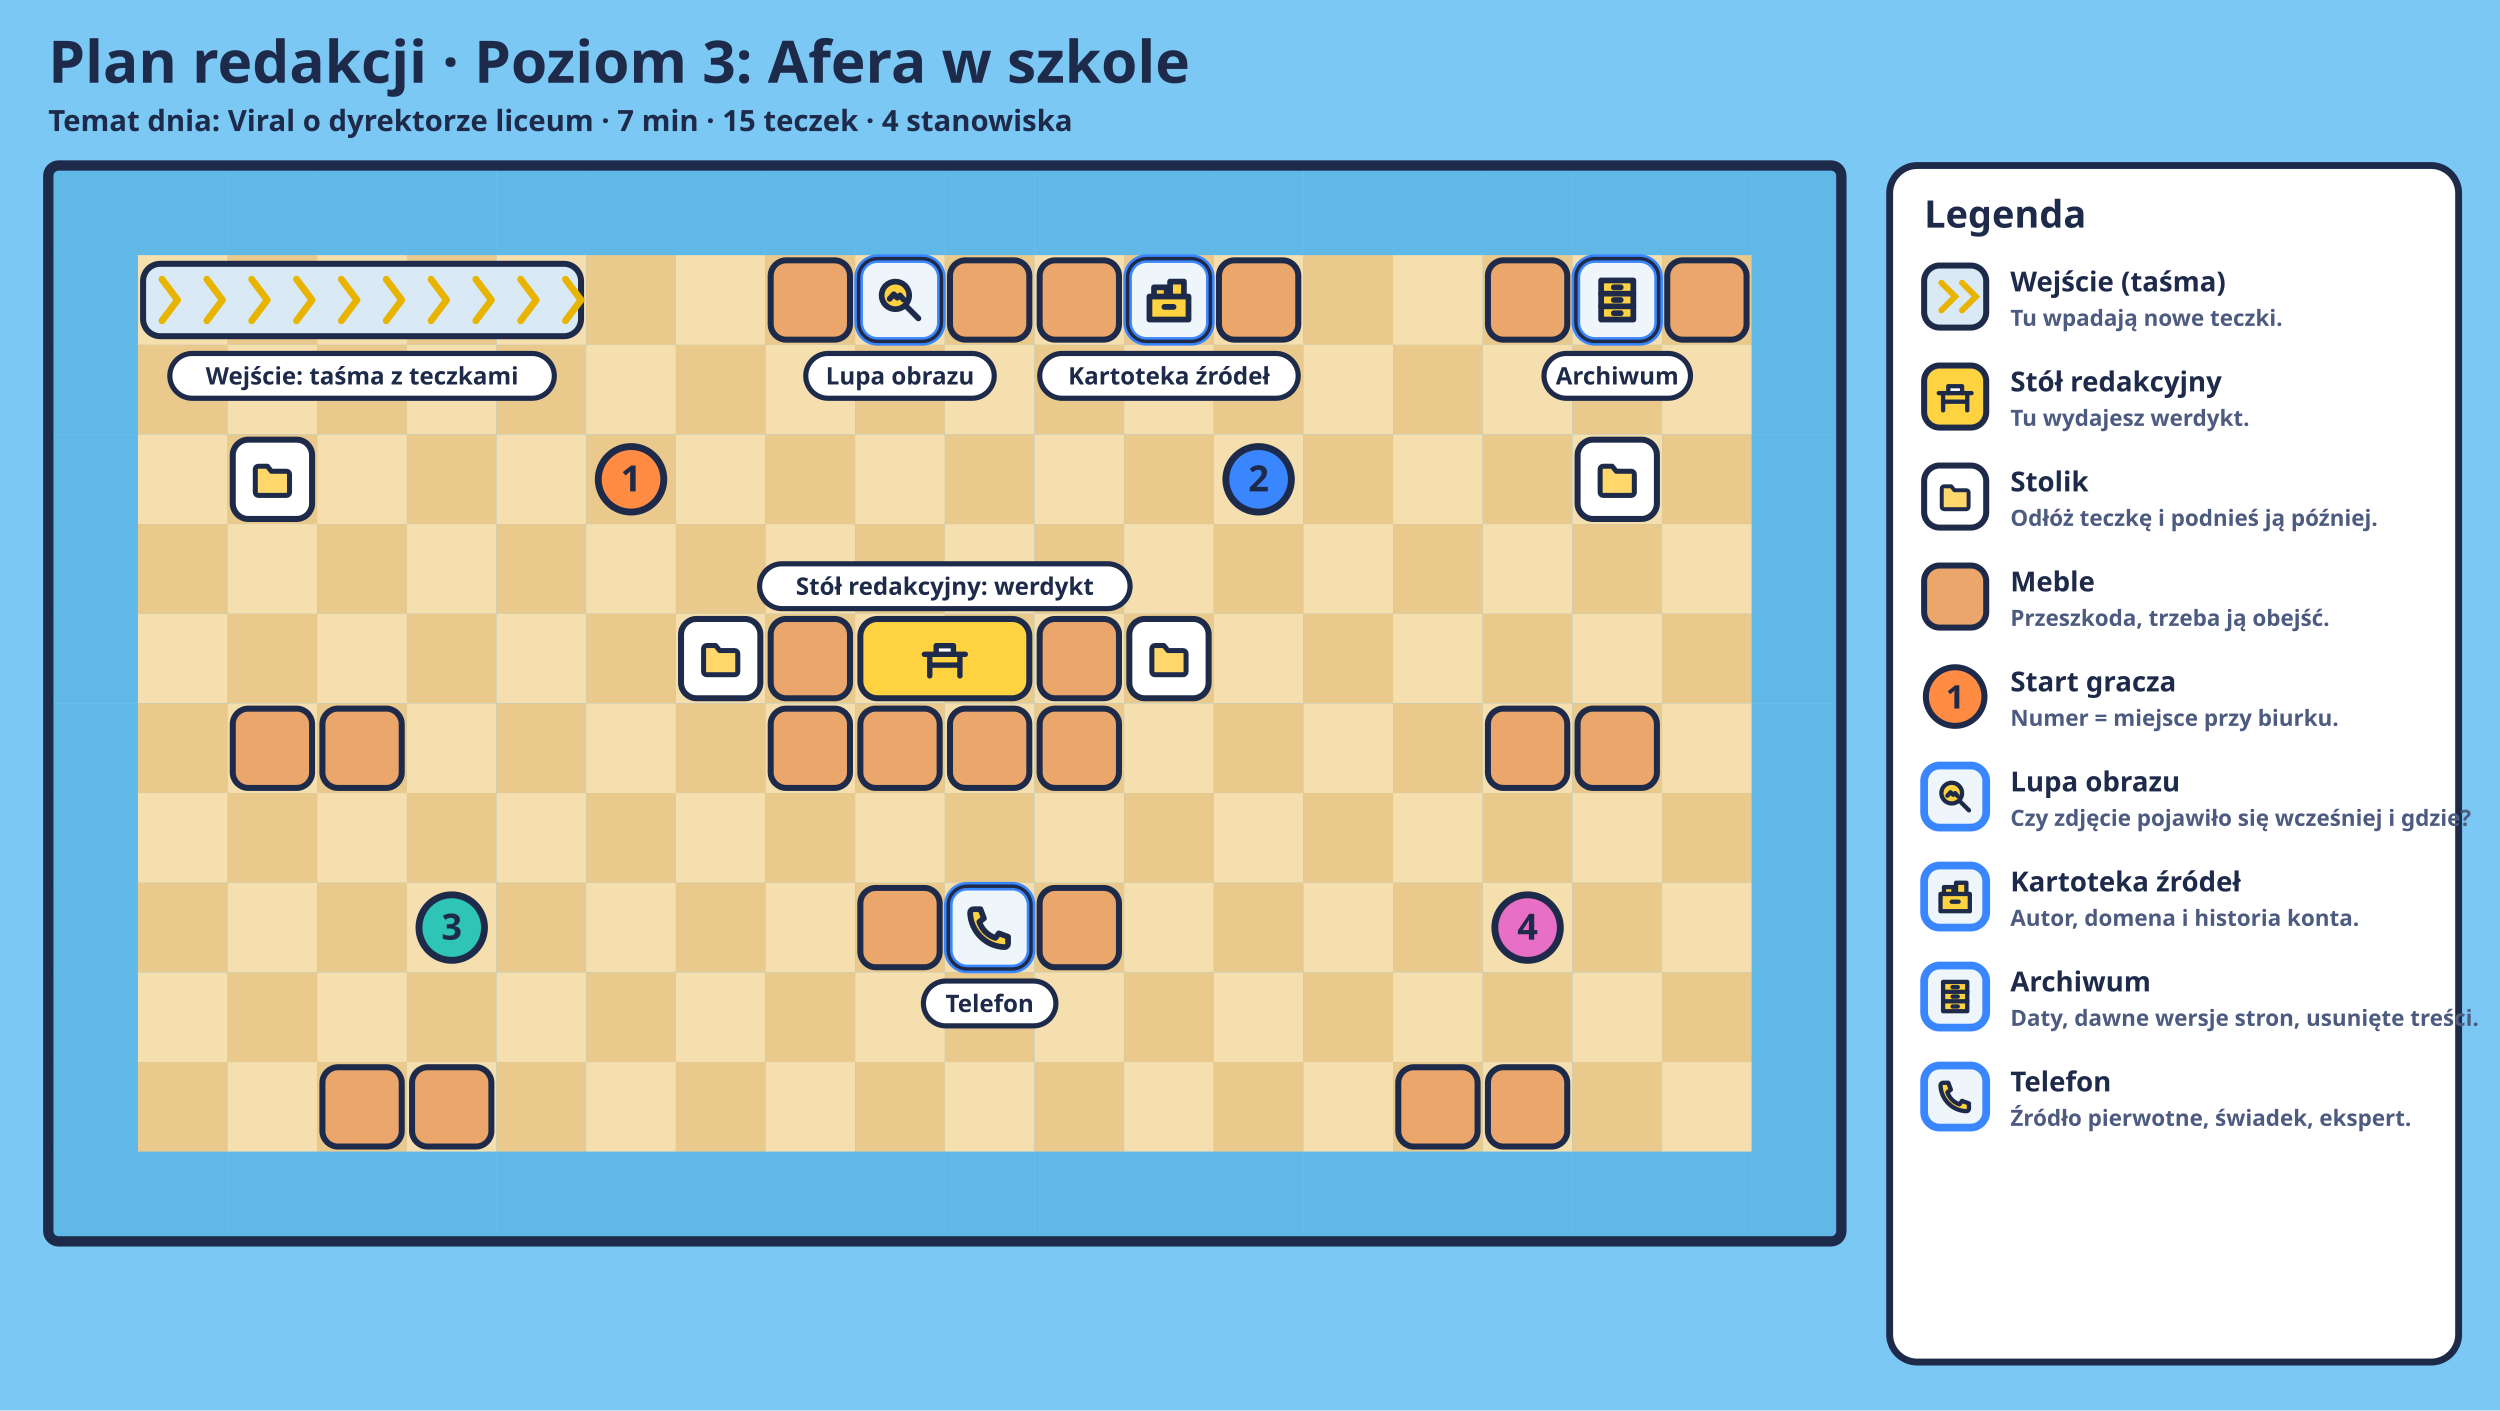
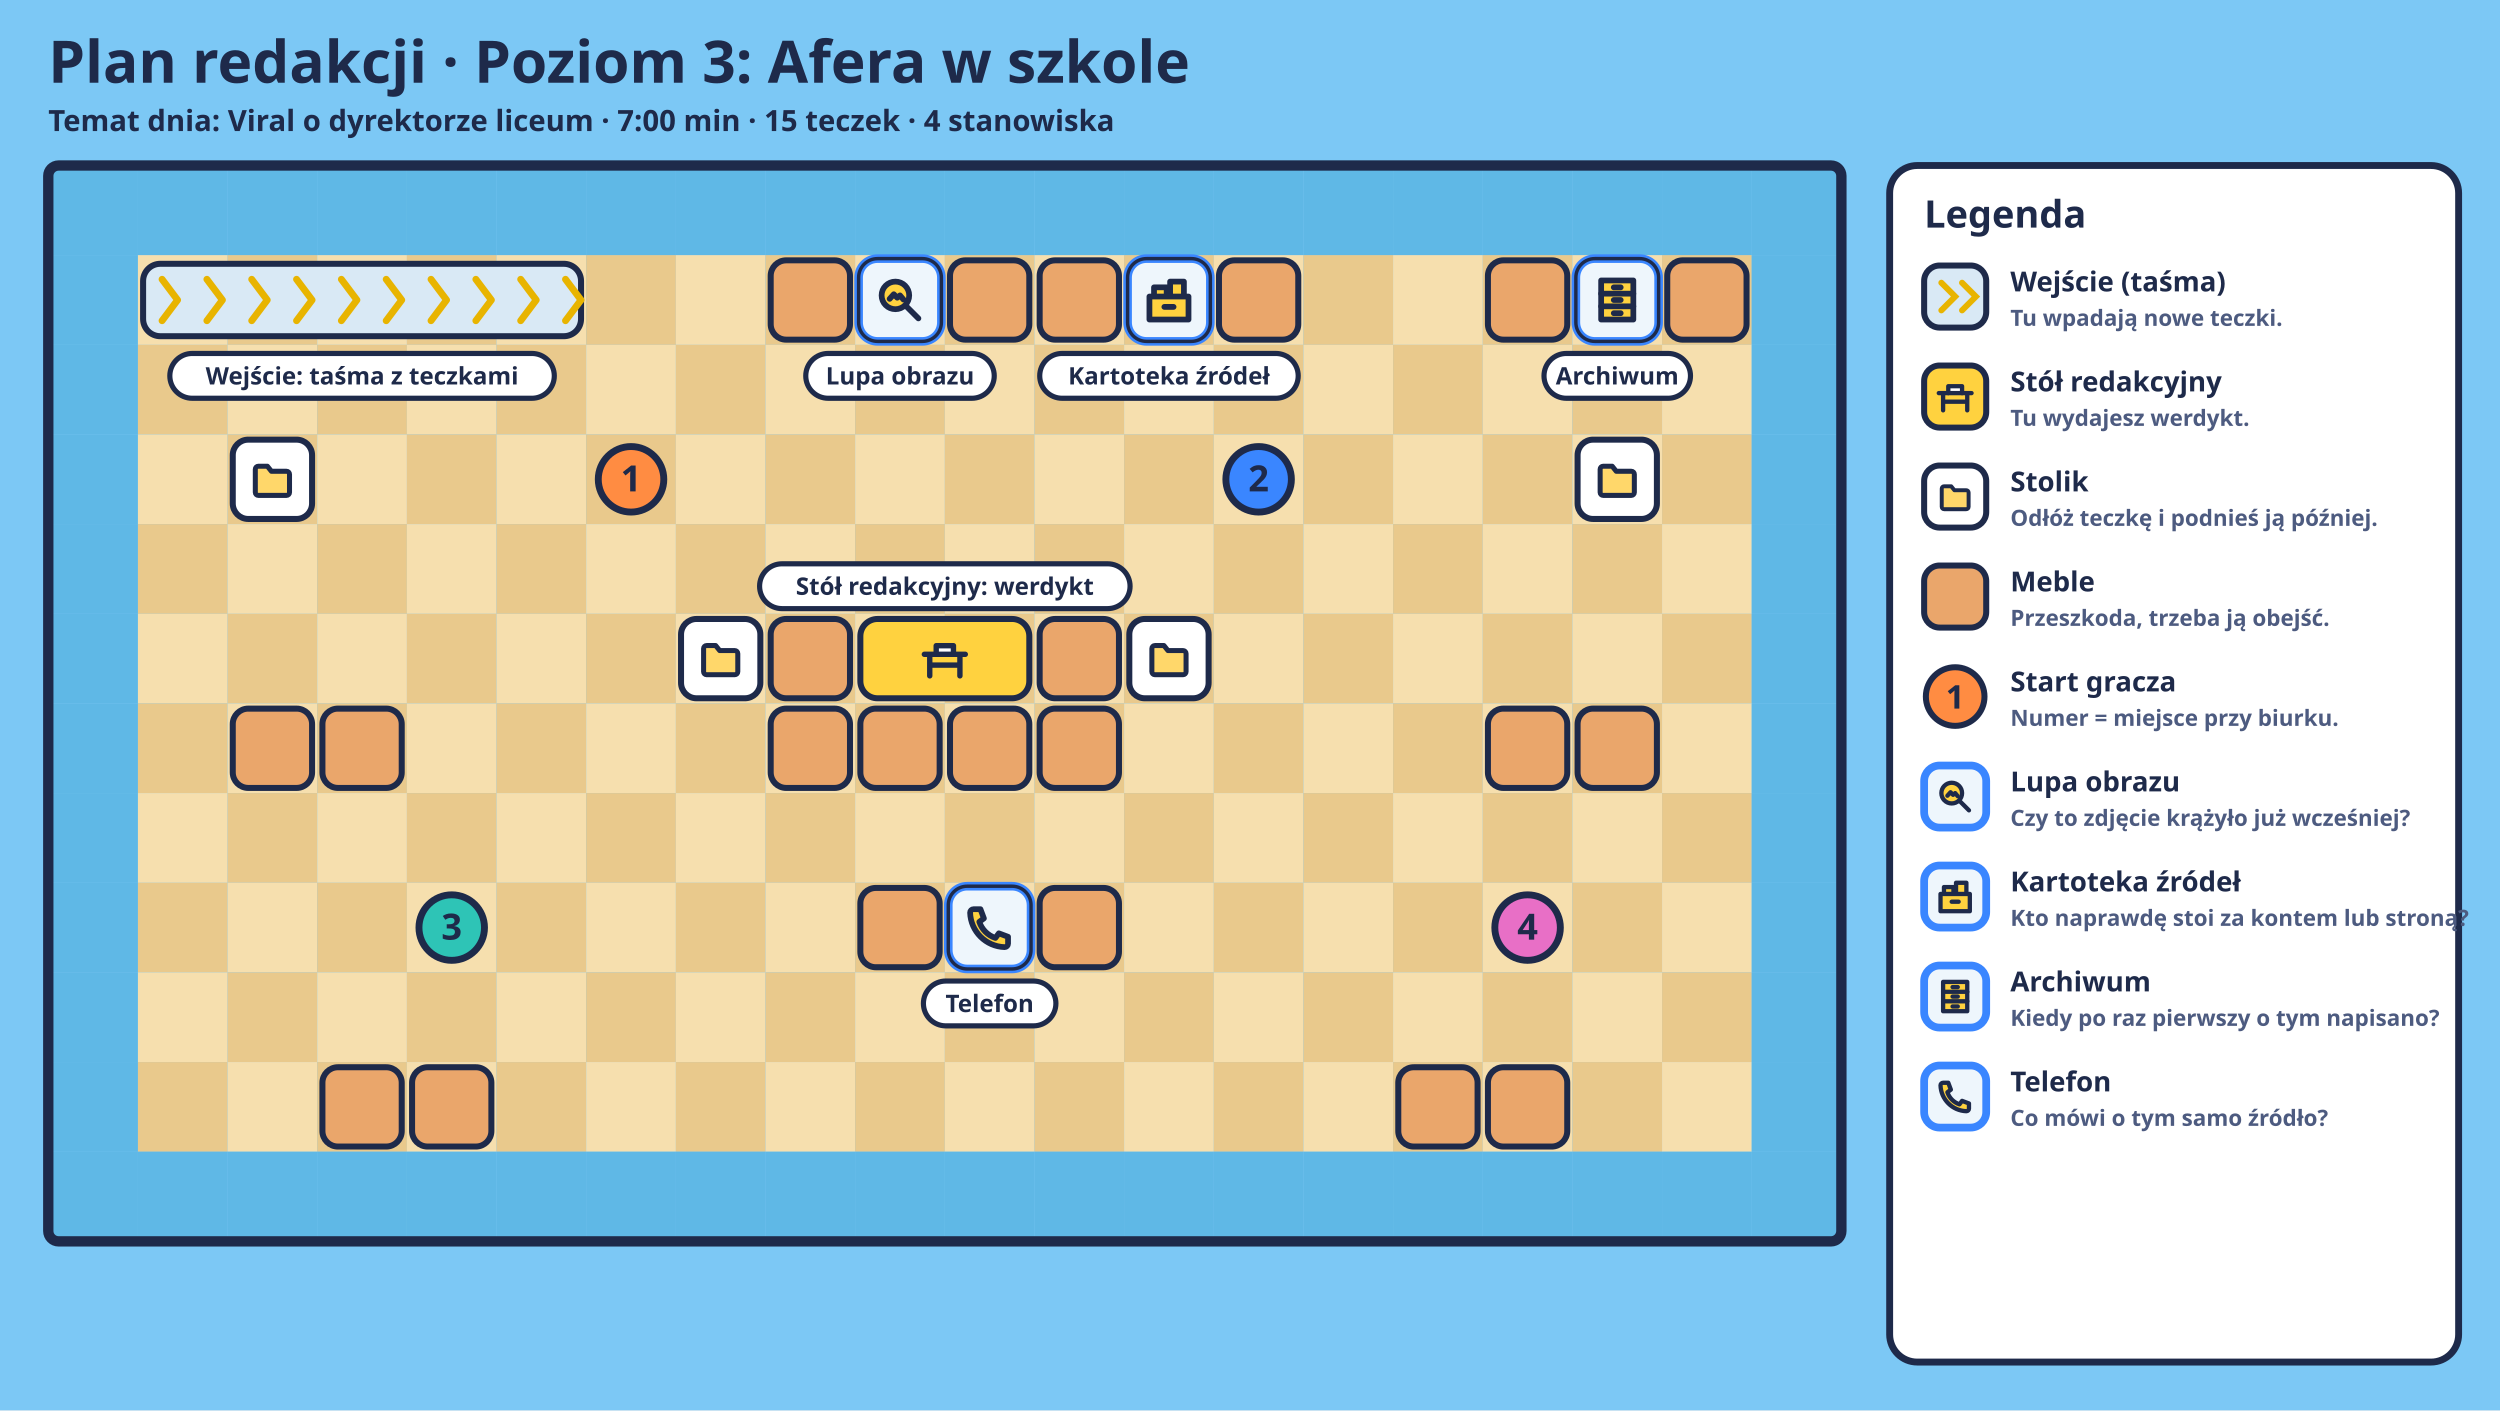
<svg xmlns="http://www.w3.org/2000/svg" viewBox="0 0 1450 818" width="1450" height="818" role="img" aria-label="Plan redakcji, Poziom 3: Afera w szkole">
  <style>@font-face{font-family:'Baloo 2';font-weight:400 800;font-style:normal;font-display:block;src:url('../assets/fonts/baloo-2-latin.woff2') format('woff2');unicode-range:U+0000-00FF,U+0131,U+0152-0153,U+02BB-02BC,U+02C6,U+02DA,U+02DC,U+2000-206F,U+20AC,U+2122,U+2191,U+2193,U+2212,U+2215,U+FEFF,U+FFFD;}
@font-face{font-family:'Baloo 2';font-weight:400 800;font-style:normal;font-display:block;src:url('../assets/fonts/baloo-2-latin-ext.woff2') format('woff2');unicode-range:U+0100-02BA,U+02BD-02C5,U+02C7-02CC,U+02CE-02D7,U+02DD-02FF,U+0304,U+0308,U+0329,U+1D00-1DBF,U+1E00-1E9F,U+1EF2-1EFF,U+2020,U+20A0-20AB,U+20AD-20C0,U+2113,U+2C60-2C7F,U+A720-A7FF;}
@font-face{font-family:'Nunito';font-weight:400 800;font-style:normal;font-display:block;src:url('../assets/fonts/nunito-latin.woff2') format('woff2');unicode-range:U+0000-00FF,U+0131,U+0152-0153,U+02BB-02BC,U+02C6,U+02DA,U+02DC,U+2000-206F,U+20AC,U+2122,U+2191,U+2193,U+2212,U+2215,U+FEFF,U+FFFD;}
@font-face{font-family:'Nunito';font-weight:400 800;font-style:normal;font-display:block;src:url('../assets/fonts/nunito-latin-ext.woff2') format('woff2');unicode-range:U+0100-02BA,U+02BD-02C5,U+02C7-02CC,U+02CE-02D7,U+02DD-02FF,U+0304,U+0308,U+0329,U+1D00-1DBF,U+1E00-1E9F,U+1EF2-1EFF,U+2020,U+20A0-20AB,U+20AD-20C0,U+2113,U+2C60-2C7F,U+A720-A7FF;}</style>
  <rect width="1450" height="818" fill="#7cc8f5" />
  <text x="28" y="48" font-family="'Baloo 2',sans-serif" font-weight="800" font-size="34" fill="#1e2a4a">Plan redakcji · Poziom 3: Afera w szkole</text>
-   <text x="28" y="76" font-family="Nunito,sans-serif" font-weight="700" font-size="17" fill="#1e2a4a">Temat dnia: Viral o dyrektorze liceum · 7 min · 15 teczek · 4 stanowiska</text>
+   <text x="28" y="76" font-family="Nunito,sans-serif" font-weight="700" font-size="17" fill="#1e2a4a">Temat dnia: Viral o dyrektorze liceum · 7:00 min · 15 teczek · 4 stanowiska</text>
  <rect x="28" y="96" width="52" height="52" fill="#5fb8e6" />
  <rect x="80" y="96" width="52" height="52" fill="#5fb8e6" />
  <rect x="132" y="96" width="52" height="52" fill="#5fb8e6" />
  <rect x="184" y="96" width="52" height="52" fill="#5fb8e6" />
  <rect x="236" y="96" width="52" height="52" fill="#5fb8e6" />
  <rect x="288" y="96" width="52" height="52" fill="#5fb8e6" />
  <rect x="340" y="96" width="52" height="52" fill="#5fb8e6" />
  <rect x="392" y="96" width="52" height="52" fill="#5fb8e6" />
  <rect x="444" y="96" width="52" height="52" fill="#5fb8e6" />
  <rect x="496" y="96" width="52" height="52" fill="#5fb8e6" />
  <rect x="548" y="96" width="52" height="52" fill="#5fb8e6" />
  <rect x="600" y="96" width="52" height="52" fill="#5fb8e6" />
  <rect x="652" y="96" width="52" height="52" fill="#5fb8e6" />
  <rect x="704" y="96" width="52" height="52" fill="#5fb8e6" />
  <rect x="756" y="96" width="52" height="52" fill="#5fb8e6" />
  <rect x="808" y="96" width="52" height="52" fill="#5fb8e6" />
  <rect x="860" y="96" width="52" height="52" fill="#5fb8e6" />
  <rect x="912" y="96" width="52" height="52" fill="#5fb8e6" />
  <rect x="964" y="96" width="52" height="52" fill="#5fb8e6" />
  <rect x="1016" y="96" width="52" height="52" fill="#5fb8e6" />
  <rect x="28" y="148" width="52" height="52" fill="#5fb8e6" />
  <rect x="80" y="148" width="52" height="52" fill="#f6dfae" />
  <rect x="132" y="148" width="52" height="52" fill="#e9c98c" />
  <rect x="184" y="148" width="52" height="52" fill="#f6dfae" />
  <rect x="236" y="148" width="52" height="52" fill="#e9c98c" />
  <rect x="288" y="148" width="52" height="52" fill="#f6dfae" />
  <rect x="340" y="148" width="52" height="52" fill="#e9c98c" />
  <rect x="392" y="148" width="52" height="52" fill="#f6dfae" />
  <rect x="444" y="148" width="52" height="52" fill="#e9c98c" />
  <rect x="496" y="148" width="52" height="52" fill="#f6dfae" />
  <rect x="548" y="148" width="52" height="52" fill="#e9c98c" />
  <rect x="600" y="148" width="52" height="52" fill="#f6dfae" />
  <rect x="652" y="148" width="52" height="52" fill="#e9c98c" />
  <rect x="704" y="148" width="52" height="52" fill="#f6dfae" />
  <rect x="756" y="148" width="52" height="52" fill="#e9c98c" />
  <rect x="808" y="148" width="52" height="52" fill="#f6dfae" />
  <rect x="860" y="148" width="52" height="52" fill="#e9c98c" />
  <rect x="912" y="148" width="52" height="52" fill="#f6dfae" />
  <rect x="964" y="148" width="52" height="52" fill="#e9c98c" />
  <rect x="1016" y="148" width="52" height="52" fill="#5fb8e6" />
  <rect x="28" y="200" width="52" height="52" fill="#5fb8e6" />
  <rect x="80" y="200" width="52" height="52" fill="#e9c98c" />
  <rect x="132" y="200" width="52" height="52" fill="#f6dfae" />
  <rect x="184" y="200" width="52" height="52" fill="#e9c98c" />
  <rect x="236" y="200" width="52" height="52" fill="#f6dfae" />
  <rect x="288" y="200" width="52" height="52" fill="#e9c98c" />
  <rect x="340" y="200" width="52" height="52" fill="#f6dfae" />
  <rect x="392" y="200" width="52" height="52" fill="#e9c98c" />
  <rect x="444" y="200" width="52" height="52" fill="#f6dfae" />
  <rect x="496" y="200" width="52" height="52" fill="#e9c98c" />
  <rect x="548" y="200" width="52" height="52" fill="#f6dfae" />
  <rect x="600" y="200" width="52" height="52" fill="#e9c98c" />
  <rect x="652" y="200" width="52" height="52" fill="#f6dfae" />
  <rect x="704" y="200" width="52" height="52" fill="#e9c98c" />
  <rect x="756" y="200" width="52" height="52" fill="#f6dfae" />
  <rect x="808" y="200" width="52" height="52" fill="#e9c98c" />
  <rect x="860" y="200" width="52" height="52" fill="#f6dfae" />
  <rect x="912" y="200" width="52" height="52" fill="#e9c98c" />
  <rect x="964" y="200" width="52" height="52" fill="#f6dfae" />
  <rect x="1016" y="200" width="52" height="52" fill="#5fb8e6" />
  <rect x="28" y="252" width="52" height="52" fill="#5fb8e6" />
  <rect x="80" y="252" width="52" height="52" fill="#f6dfae" />
  <rect x="132" y="252" width="52" height="52" fill="#e9c98c" />
  <rect x="184" y="252" width="52" height="52" fill="#f6dfae" />
  <rect x="236" y="252" width="52" height="52" fill="#e9c98c" />
  <rect x="288" y="252" width="52" height="52" fill="#f6dfae" />
  <rect x="340" y="252" width="52" height="52" fill="#e9c98c" />
  <rect x="392" y="252" width="52" height="52" fill="#f6dfae" />
  <rect x="444" y="252" width="52" height="52" fill="#e9c98c" />
  <rect x="496" y="252" width="52" height="52" fill="#f6dfae" />
  <rect x="548" y="252" width="52" height="52" fill="#e9c98c" />
  <rect x="600" y="252" width="52" height="52" fill="#f6dfae" />
  <rect x="652" y="252" width="52" height="52" fill="#e9c98c" />
  <rect x="704" y="252" width="52" height="52" fill="#f6dfae" />
  <rect x="756" y="252" width="52" height="52" fill="#e9c98c" />
  <rect x="808" y="252" width="52" height="52" fill="#f6dfae" />
  <rect x="860" y="252" width="52" height="52" fill="#e9c98c" />
  <rect x="912" y="252" width="52" height="52" fill="#f6dfae" />
  <rect x="964" y="252" width="52" height="52" fill="#e9c98c" />
  <rect x="1016" y="252" width="52" height="52" fill="#5fb8e6" />
  <rect x="28" y="304" width="52" height="52" fill="#5fb8e6" />
  <rect x="80" y="304" width="52" height="52" fill="#e9c98c" />
  <rect x="132" y="304" width="52" height="52" fill="#f6dfae" />
  <rect x="184" y="304" width="52" height="52" fill="#e9c98c" />
  <rect x="236" y="304" width="52" height="52" fill="#f6dfae" />
  <rect x="288" y="304" width="52" height="52" fill="#e9c98c" />
  <rect x="340" y="304" width="52" height="52" fill="#f6dfae" />
  <rect x="392" y="304" width="52" height="52" fill="#e9c98c" />
  <rect x="444" y="304" width="52" height="52" fill="#f6dfae" />
  <rect x="496" y="304" width="52" height="52" fill="#e9c98c" />
  <rect x="548" y="304" width="52" height="52" fill="#f6dfae" />
  <rect x="600" y="304" width="52" height="52" fill="#e9c98c" />
  <rect x="652" y="304" width="52" height="52" fill="#f6dfae" />
  <rect x="704" y="304" width="52" height="52" fill="#e9c98c" />
  <rect x="756" y="304" width="52" height="52" fill="#f6dfae" />
  <rect x="808" y="304" width="52" height="52" fill="#e9c98c" />
  <rect x="860" y="304" width="52" height="52" fill="#f6dfae" />
  <rect x="912" y="304" width="52" height="52" fill="#e9c98c" />
  <rect x="964" y="304" width="52" height="52" fill="#f6dfae" />
  <rect x="1016" y="304" width="52" height="52" fill="#5fb8e6" />
  <rect x="28" y="356" width="52" height="52" fill="#5fb8e6" />
  <rect x="80" y="356" width="52" height="52" fill="#f6dfae" />
  <rect x="132" y="356" width="52" height="52" fill="#e9c98c" />
  <rect x="184" y="356" width="52" height="52" fill="#f6dfae" />
  <rect x="236" y="356" width="52" height="52" fill="#e9c98c" />
  <rect x="288" y="356" width="52" height="52" fill="#f6dfae" />
  <rect x="340" y="356" width="52" height="52" fill="#e9c98c" />
  <rect x="392" y="356" width="52" height="52" fill="#f6dfae" />
  <rect x="444" y="356" width="52" height="52" fill="#e9c98c" />
  <rect x="496" y="356" width="52" height="52" fill="#f6dfae" />
  <rect x="548" y="356" width="52" height="52" fill="#e9c98c" />
  <rect x="600" y="356" width="52" height="52" fill="#f6dfae" />
  <rect x="652" y="356" width="52" height="52" fill="#e9c98c" />
  <rect x="704" y="356" width="52" height="52" fill="#f6dfae" />
  <rect x="756" y="356" width="52" height="52" fill="#e9c98c" />
  <rect x="808" y="356" width="52" height="52" fill="#f6dfae" />
  <rect x="860" y="356" width="52" height="52" fill="#e9c98c" />
  <rect x="912" y="356" width="52" height="52" fill="#f6dfae" />
  <rect x="964" y="356" width="52" height="52" fill="#e9c98c" />
  <rect x="1016" y="356" width="52" height="52" fill="#5fb8e6" />
  <rect x="28" y="408" width="52" height="52" fill="#5fb8e6" />
  <rect x="80" y="408" width="52" height="52" fill="#e9c98c" />
  <rect x="132" y="408" width="52" height="52" fill="#f6dfae" />
  <rect x="184" y="408" width="52" height="52" fill="#e9c98c" />
  <rect x="236" y="408" width="52" height="52" fill="#f6dfae" />
  <rect x="288" y="408" width="52" height="52" fill="#e9c98c" />
  <rect x="340" y="408" width="52" height="52" fill="#f6dfae" />
  <rect x="392" y="408" width="52" height="52" fill="#e9c98c" />
  <rect x="444" y="408" width="52" height="52" fill="#f6dfae" />
  <rect x="496" y="408" width="52" height="52" fill="#e9c98c" />
  <rect x="548" y="408" width="52" height="52" fill="#f6dfae" />
  <rect x="600" y="408" width="52" height="52" fill="#e9c98c" />
  <rect x="652" y="408" width="52" height="52" fill="#f6dfae" />
  <rect x="704" y="408" width="52" height="52" fill="#e9c98c" />
  <rect x="756" y="408" width="52" height="52" fill="#f6dfae" />
  <rect x="808" y="408" width="52" height="52" fill="#e9c98c" />
  <rect x="860" y="408" width="52" height="52" fill="#f6dfae" />
  <rect x="912" y="408" width="52" height="52" fill="#e9c98c" />
  <rect x="964" y="408" width="52" height="52" fill="#f6dfae" />
  <rect x="1016" y="408" width="52" height="52" fill="#5fb8e6" />
  <rect x="28" y="460" width="52" height="52" fill="#5fb8e6" />
  <rect x="80" y="460" width="52" height="52" fill="#f6dfae" />
  <rect x="132" y="460" width="52" height="52" fill="#e9c98c" />
  <rect x="184" y="460" width="52" height="52" fill="#f6dfae" />
  <rect x="236" y="460" width="52" height="52" fill="#e9c98c" />
  <rect x="288" y="460" width="52" height="52" fill="#f6dfae" />
  <rect x="340" y="460" width="52" height="52" fill="#e9c98c" />
  <rect x="392" y="460" width="52" height="52" fill="#f6dfae" />
  <rect x="444" y="460" width="52" height="52" fill="#e9c98c" />
  <rect x="496" y="460" width="52" height="52" fill="#f6dfae" />
  <rect x="548" y="460" width="52" height="52" fill="#e9c98c" />
  <rect x="600" y="460" width="52" height="52" fill="#f6dfae" />
  <rect x="652" y="460" width="52" height="52" fill="#e9c98c" />
  <rect x="704" y="460" width="52" height="52" fill="#f6dfae" />
  <rect x="756" y="460" width="52" height="52" fill="#e9c98c" />
  <rect x="808" y="460" width="52" height="52" fill="#f6dfae" />
  <rect x="860" y="460" width="52" height="52" fill="#e9c98c" />
  <rect x="912" y="460" width="52" height="52" fill="#f6dfae" />
  <rect x="964" y="460" width="52" height="52" fill="#e9c98c" />
  <rect x="1016" y="460" width="52" height="52" fill="#5fb8e6" />
  <rect x="28" y="512" width="52" height="52" fill="#5fb8e6" />
  <rect x="80" y="512" width="52" height="52" fill="#e9c98c" />
  <rect x="132" y="512" width="52" height="52" fill="#f6dfae" />
  <rect x="184" y="512" width="52" height="52" fill="#e9c98c" />
  <rect x="236" y="512" width="52" height="52" fill="#f6dfae" />
  <rect x="288" y="512" width="52" height="52" fill="#e9c98c" />
  <rect x="340" y="512" width="52" height="52" fill="#f6dfae" />
  <rect x="392" y="512" width="52" height="52" fill="#e9c98c" />
  <rect x="444" y="512" width="52" height="52" fill="#f6dfae" />
  <rect x="496" y="512" width="52" height="52" fill="#e9c98c" />
  <rect x="548" y="512" width="52" height="52" fill="#f6dfae" />
  <rect x="600" y="512" width="52" height="52" fill="#e9c98c" />
  <rect x="652" y="512" width="52" height="52" fill="#f6dfae" />
  <rect x="704" y="512" width="52" height="52" fill="#e9c98c" />
  <rect x="756" y="512" width="52" height="52" fill="#f6dfae" />
  <rect x="808" y="512" width="52" height="52" fill="#e9c98c" />
  <rect x="860" y="512" width="52" height="52" fill="#f6dfae" />
  <rect x="912" y="512" width="52" height="52" fill="#e9c98c" />
  <rect x="964" y="512" width="52" height="52" fill="#f6dfae" />
  <rect x="1016" y="512" width="52" height="52" fill="#5fb8e6" />
  <rect x="28" y="564" width="52" height="52" fill="#5fb8e6" />
  <rect x="80" y="564" width="52" height="52" fill="#f6dfae" />
  <rect x="132" y="564" width="52" height="52" fill="#e9c98c" />
  <rect x="184" y="564" width="52" height="52" fill="#f6dfae" />
  <rect x="236" y="564" width="52" height="52" fill="#e9c98c" />
  <rect x="288" y="564" width="52" height="52" fill="#f6dfae" />
  <rect x="340" y="564" width="52" height="52" fill="#e9c98c" />
  <rect x="392" y="564" width="52" height="52" fill="#f6dfae" />
  <rect x="444" y="564" width="52" height="52" fill="#e9c98c" />
  <rect x="496" y="564" width="52" height="52" fill="#f6dfae" />
  <rect x="548" y="564" width="52" height="52" fill="#e9c98c" />
  <rect x="600" y="564" width="52" height="52" fill="#f6dfae" />
  <rect x="652" y="564" width="52" height="52" fill="#e9c98c" />
  <rect x="704" y="564" width="52" height="52" fill="#f6dfae" />
  <rect x="756" y="564" width="52" height="52" fill="#e9c98c" />
  <rect x="808" y="564" width="52" height="52" fill="#f6dfae" />
  <rect x="860" y="564" width="52" height="52" fill="#e9c98c" />
  <rect x="912" y="564" width="52" height="52" fill="#f6dfae" />
  <rect x="964" y="564" width="52" height="52" fill="#e9c98c" />
  <rect x="1016" y="564" width="52" height="52" fill="#5fb8e6" />
  <rect x="28" y="616" width="52" height="52" fill="#5fb8e6" />
  <rect x="80" y="616" width="52" height="52" fill="#e9c98c" />
  <rect x="132" y="616" width="52" height="52" fill="#f6dfae" />
  <rect x="184" y="616" width="52" height="52" fill="#e9c98c" />
  <rect x="236" y="616" width="52" height="52" fill="#f6dfae" />
  <rect x="288" y="616" width="52" height="52" fill="#e9c98c" />
  <rect x="340" y="616" width="52" height="52" fill="#f6dfae" />
  <rect x="392" y="616" width="52" height="52" fill="#e9c98c" />
  <rect x="444" y="616" width="52" height="52" fill="#f6dfae" />
  <rect x="496" y="616" width="52" height="52" fill="#e9c98c" />
  <rect x="548" y="616" width="52" height="52" fill="#f6dfae" />
  <rect x="600" y="616" width="52" height="52" fill="#e9c98c" />
  <rect x="652" y="616" width="52" height="52" fill="#f6dfae" />
  <rect x="704" y="616" width="52" height="52" fill="#e9c98c" />
  <rect x="756" y="616" width="52" height="52" fill="#f6dfae" />
  <rect x="808" y="616" width="52" height="52" fill="#e9c98c" />
  <rect x="860" y="616" width="52" height="52" fill="#f6dfae" />
  <rect x="912" y="616" width="52" height="52" fill="#e9c98c" />
  <rect x="964" y="616" width="52" height="52" fill="#f6dfae" />
  <rect x="1016" y="616" width="52" height="52" fill="#5fb8e6" />
  <rect x="28" y="668" width="52" height="52" fill="#5fb8e6" />
  <rect x="80" y="668" width="52" height="52" fill="#5fb8e6" />
  <rect x="132" y="668" width="52" height="52" fill="#5fb8e6" />
  <rect x="184" y="668" width="52" height="52" fill="#5fb8e6" />
  <rect x="236" y="668" width="52" height="52" fill="#5fb8e6" />
  <rect x="288" y="668" width="52" height="52" fill="#5fb8e6" />
  <rect x="340" y="668" width="52" height="52" fill="#5fb8e6" />
  <rect x="392" y="668" width="52" height="52" fill="#5fb8e6" />
  <rect x="444" y="668" width="52" height="52" fill="#5fb8e6" />
  <rect x="496" y="668" width="52" height="52" fill="#5fb8e6" />
  <rect x="548" y="668" width="52" height="52" fill="#5fb8e6" />
  <rect x="600" y="668" width="52" height="52" fill="#5fb8e6" />
  <rect x="652" y="668" width="52" height="52" fill="#5fb8e6" />
  <rect x="704" y="668" width="52" height="52" fill="#5fb8e6" />
  <rect x="756" y="668" width="52" height="52" fill="#5fb8e6" />
  <rect x="808" y="668" width="52" height="52" fill="#5fb8e6" />
  <rect x="860" y="668" width="52" height="52" fill="#5fb8e6" />
  <rect x="912" y="668" width="52" height="52" fill="#5fb8e6" />
  <rect x="964" y="668" width="52" height="52" fill="#5fb8e6" />
  <rect x="1016" y="668" width="52" height="52" fill="#5fb8e6" />
  <rect x="28" y="96" width="1040" height="624" fill="none" stroke="#1e2a4a" stroke-width="6" rx="6" />
  <rect x="447" y="151" width="46" height="46" rx="9" fill="#eaa66b" stroke="#1e2a4a" stroke-width="3.5" />
  <rect x="551" y="151" width="46" height="46" rx="9" fill="#eaa66b" stroke="#1e2a4a" stroke-width="3.5" />
  <rect x="603" y="151" width="46" height="46" rx="9" fill="#eaa66b" stroke="#1e2a4a" stroke-width="3.5" />
  <rect x="707" y="151" width="46" height="46" rx="9" fill="#eaa66b" stroke="#1e2a4a" stroke-width="3.5" />
  <rect x="863" y="151" width="46" height="46" rx="9" fill="#eaa66b" stroke="#1e2a4a" stroke-width="3.5" />
  <rect x="967" y="151" width="46" height="46" rx="9" fill="#eaa66b" stroke="#1e2a4a" stroke-width="3.5" />
  <rect x="447" y="359" width="46" height="46" rx="9" fill="#eaa66b" stroke="#1e2a4a" stroke-width="3.5" />
  <rect x="603" y="359" width="46" height="46" rx="9" fill="#eaa66b" stroke="#1e2a4a" stroke-width="3.5" />
  <rect x="135" y="411" width="46" height="46" rx="9" fill="#eaa66b" stroke="#1e2a4a" stroke-width="3.5" />
  <rect x="187" y="411" width="46" height="46" rx="9" fill="#eaa66b" stroke="#1e2a4a" stroke-width="3.5" />
  <rect x="447" y="411" width="46" height="46" rx="9" fill="#eaa66b" stroke="#1e2a4a" stroke-width="3.5" />
  <rect x="499" y="411" width="46" height="46" rx="9" fill="#eaa66b" stroke="#1e2a4a" stroke-width="3.5" />
  <rect x="551" y="411" width="46" height="46" rx="9" fill="#eaa66b" stroke="#1e2a4a" stroke-width="3.5" />
  <rect x="603" y="411" width="46" height="46" rx="9" fill="#eaa66b" stroke="#1e2a4a" stroke-width="3.5" />
  <rect x="863" y="411" width="46" height="46" rx="9" fill="#eaa66b" stroke="#1e2a4a" stroke-width="3.5" />
  <rect x="915" y="411" width="46" height="46" rx="9" fill="#eaa66b" stroke="#1e2a4a" stroke-width="3.5" />
  <rect x="499" y="515" width="46" height="46" rx="9" fill="#eaa66b" stroke="#1e2a4a" stroke-width="3.5" />
  <rect x="603" y="515" width="46" height="46" rx="9" fill="#eaa66b" stroke="#1e2a4a" stroke-width="3.5" />
  <rect x="187" y="619" width="46" height="46" rx="9" fill="#eaa66b" stroke="#1e2a4a" stroke-width="3.5" />
  <rect x="239" y="619" width="46" height="46" rx="9" fill="#eaa66b" stroke="#1e2a4a" stroke-width="3.5" />
  <rect x="811" y="619" width="46" height="46" rx="9" fill="#eaa66b" stroke="#1e2a4a" stroke-width="3.5" />
  <rect x="863" y="619" width="46" height="46" rx="9" fill="#eaa66b" stroke="#1e2a4a" stroke-width="3.5" />
  <rect x="83" y="153" width="254" height="42" rx="10" fill="#d9e9f5" stroke="#1e2a4a" stroke-width="3.5" />
  <path d="M94 162l9 12l-9 12" fill="none" stroke="#e8b400" stroke-width="4" stroke-linecap="round" stroke-linejoin="round" />
  <path d="M120 162l9 12l-9 12" fill="none" stroke="#e8b400" stroke-width="4" stroke-linecap="round" stroke-linejoin="round" />
  <path d="M146 162l9 12l-9 12" fill="none" stroke="#e8b400" stroke-width="4" stroke-linecap="round" stroke-linejoin="round" />
  <path d="M172 162l9 12l-9 12" fill="none" stroke="#e8b400" stroke-width="4" stroke-linecap="round" stroke-linejoin="round" />
  <path d="M198 162l9 12l-9 12" fill="none" stroke="#e8b400" stroke-width="4" stroke-linecap="round" stroke-linejoin="round" />
  <path d="M224 162l9 12l-9 12" fill="none" stroke="#e8b400" stroke-width="4" stroke-linecap="round" stroke-linejoin="round" />
  <path d="M250 162l9 12l-9 12" fill="none" stroke="#e8b400" stroke-width="4" stroke-linecap="round" stroke-linejoin="round" />
  <path d="M276 162l9 12l-9 12" fill="none" stroke="#e8b400" stroke-width="4" stroke-linecap="round" stroke-linejoin="round" />
  <path d="M302 162l9 12l-9 12" fill="none" stroke="#e8b400" stroke-width="4" stroke-linecap="round" stroke-linejoin="round" />
  <path d="M328 162l9 12l-9 12" fill="none" stroke="#e8b400" stroke-width="4" stroke-linecap="round" stroke-linejoin="round" />
  <rect x="498" y="150" width="48" height="48" rx="11" fill="#eef6fc" stroke="#3a86ff" stroke-width="5" />
  <rect x="498" y="150" width="48" height="48" rx="11" fill="none" stroke="#1e2a4a" stroke-width="2" />
  <g transform="translate(506 158)">
    <svg x="0" y="0" viewBox="0 0 24 24" width="32" height="32" fill="none" stroke="#1e2a4a" stroke-width="2.5" stroke-linecap="round" stroke-linejoin="round" aria-hidden="true">
      <path d="M4 10a6 6 0 1 0 12 0a6 6 0 1 0-12 0Z" style="fill:#ffd23f" />
      <path d="M14.5 14.5L20 20M7.5 11.5l1.8-2 1.5 1.5 1.2-1 1.5 1.8" />
    </svg>
  </g>
  <rect x="654" y="150" width="48" height="48" rx="11" fill="#eef6fc" stroke="#3a86ff" stroke-width="5" />
  <rect x="654" y="150" width="48" height="48" rx="11" fill="none" stroke="#1e2a4a" stroke-width="2" />
  <g transform="translate(662 158)">
    <svg x="0" y="0" viewBox="0 0 24 24" width="32" height="32" fill="none" stroke="#1e2a4a" stroke-width="2.5" stroke-linecap="round" stroke-linejoin="round" aria-hidden="true">
      <path d="M5.5 10.5V6.5H11v4M12.5 10.5V4h6v6.5" style="fill:#ffd23f" />
      <path d="M3.5 10.5h17v10h-17Z" style="fill:#ffd23f" />
      <path d="M10 15h4" />
    </svg>
  </g>
  <rect x="914" y="150" width="48" height="48" rx="11" fill="#eef6fc" stroke="#3a86ff" stroke-width="5" />
  <rect x="914" y="150" width="48" height="48" rx="11" fill="none" stroke="#1e2a4a" stroke-width="2" />
  <g transform="translate(922 158)">
    <svg x="0" y="0" viewBox="0 0 24 24" width="32" height="32" fill="none" stroke="#1e2a4a" stroke-width="2.5" stroke-linecap="round" stroke-linejoin="round" aria-hidden="true">
      <path d="M5 3.5h14v17H5Z" style="fill:#ffd23f" />
      <path d="M5 9.25h14M5 14.75h14M10.5 6.5h3M10.5 12h3M10.5 17.75h3" />
    </svg>
  </g>
  <rect x="135" y="255" width="46" height="46" rx="9" fill="#ffffff" stroke="#1e2a4a" stroke-width="3.5" />
  <g transform="translate(144 264)">
    <svg x="0" y="0" viewBox="0 0 24 24" width="28" height="28" fill="none" stroke="#1e2a4a" stroke-width="2.5" stroke-linecap="round" stroke-linejoin="round" aria-hidden="true">
      <path d="M3.5 7A1.5 1.5 0 0 1 5 5.5h4.5l2 2.5H19a1.5 1.5 0 0 1 1.5 1.5v9A1.5 1.5 0 0 1 19 20H5a1.5 1.5 0 0 1-1.5-1.5Z" style="fill:#ffd76a" />
    </svg>
  </g>
  <rect x="915" y="255" width="46" height="46" rx="9" fill="#ffffff" stroke="#1e2a4a" stroke-width="3.5" />
  <g transform="translate(924 264)">
    <svg x="0" y="0" viewBox="0 0 24 24" width="28" height="28" fill="none" stroke="#1e2a4a" stroke-width="2.5" stroke-linecap="round" stroke-linejoin="round" aria-hidden="true">
      <path d="M3.5 7A1.5 1.5 0 0 1 5 5.5h4.5l2 2.5H19a1.5 1.5 0 0 1 1.5 1.5v9A1.5 1.5 0 0 1 19 20H5a1.5 1.5 0 0 1-1.5-1.5Z" style="fill:#ffd76a" />
    </svg>
  </g>
  <rect x="395" y="359" width="46" height="46" rx="9" fill="#ffffff" stroke="#1e2a4a" stroke-width="3.5" />
  <g transform="translate(404 368)">
    <svg x="0" y="0" viewBox="0 0 24 24" width="28" height="28" fill="none" stroke="#1e2a4a" stroke-width="2.5" stroke-linecap="round" stroke-linejoin="round" aria-hidden="true">
      <path d="M3.5 7A1.5 1.5 0 0 1 5 5.5h4.5l2 2.5H19a1.5 1.5 0 0 1 1.5 1.5v9A1.5 1.5 0 0 1 19 20H5a1.5 1.5 0 0 1-1.5-1.5Z" style="fill:#ffd76a" />
    </svg>
  </g>
  <rect x="499" y="359" width="98" height="46" rx="10" fill="#ffd23f" stroke="#1e2a4a" stroke-width="3.5" />
  <g transform="translate(533 367)">
    <svg x="0" y="0" viewBox="0 0 24 24" width="30" height="30" fill="none" stroke="#1e2a4a" stroke-width="2.5" stroke-linecap="round" stroke-linejoin="round" aria-hidden="true">
      <path d="M8 10V6h8v4" style="fill:#ffffff" />
      <path d="M2.5 10h19M5 10v10M19 10v10M5 15h14" />
    </svg>
  </g>
  <rect x="655" y="359" width="46" height="46" rx="9" fill="#ffffff" stroke="#1e2a4a" stroke-width="3.5" />
  <g transform="translate(664 368)">
    <svg x="0" y="0" viewBox="0 0 24 24" width="28" height="28" fill="none" stroke="#1e2a4a" stroke-width="2.5" stroke-linecap="round" stroke-linejoin="round" aria-hidden="true">
      <path d="M3.5 7A1.5 1.5 0 0 1 5 5.5h4.5l2 2.5H19a1.5 1.5 0 0 1 1.5 1.5v9A1.5 1.5 0 0 1 19 20H5a1.5 1.5 0 0 1-1.5-1.5Z" style="fill:#ffd76a" />
    </svg>
  </g>
  <rect x="550" y="514" width="48" height="48" rx="11" fill="#eef6fc" stroke="#3a86ff" stroke-width="5" />
  <rect x="550" y="514" width="48" height="48" rx="11" fill="none" stroke="#1e2a4a" stroke-width="2" />
  <g transform="translate(558 522)">
    <svg x="0" y="0" viewBox="0 0 24 24" width="32" height="32" fill="none" stroke="#1e2a4a" stroke-width="2.5" stroke-linecap="round" stroke-linejoin="round" aria-hidden="true">
      <path d="M5 4h3l1.5 4-2 1.5a11 11 0 0 0 7 7l1.5-2 4 1.5v3A1.5 1.5 0 0 1 18.5 20.5 15.5 15.5 0 0 1 3.5 5.5 1.5 1.5 0 0 1 5 4Z" style="fill:#ffd23f" />
    </svg>
  </g>
  <circle cx="366" cy="278" r="19" fill="#ff8c42" stroke="#1e2a4a" stroke-width="4" />
  <text x="366" y="285" text-anchor="middle" font-family="'Baloo 2',sans-serif" font-weight="800" font-size="21" fill="#1e2a4a">1</text>
  <circle cx="730" cy="278" r="19" fill="#3a86ff" stroke="#1e2a4a" stroke-width="4" />
  <text x="730" y="285" text-anchor="middle" font-family="'Baloo 2',sans-serif" font-weight="800" font-size="21" fill="#1e2a4a">2</text>
  <circle cx="262" cy="538" r="19" fill="#2ec4b6" stroke="#1e2a4a" stroke-width="4" />
  <text x="262" y="545" text-anchor="middle" font-family="'Baloo 2',sans-serif" font-weight="800" font-size="21" fill="#1e2a4a">3</text>
  <circle cx="886" cy="538" r="19" fill="#e86fc6" stroke="#1e2a4a" stroke-width="4" />
  <text x="886" y="545" text-anchor="middle" font-family="'Baloo 2',sans-serif" font-weight="800" font-size="21" fill="#1e2a4a">4</text>
  <rect x="98.5" y="205" width="223" height="26" rx="13" fill="#ffffff" stroke="#1e2a4a" stroke-width="3" />
  <text x="210" y="223" text-anchor="middle" font-family="'Baloo 2',sans-serif" font-weight="700" font-size="14" fill="#1e2a4a">Wejście: taśma z teczkami</text>
  <rect x="467.34" y="205" width="109.32" height="26" rx="13" fill="#ffffff" stroke="#1e2a4a" stroke-width="3" />
  <text x="522" y="223" text-anchor="middle" font-family="'Baloo 2',sans-serif" font-weight="700" font-size="14" fill="#1e2a4a">Lupa obrazu</text>
  <rect x="603.04" y="205" width="149.92" height="26" rx="13" fill="#ffffff" stroke="#1e2a4a" stroke-width="3" />
  <text x="678" y="223" text-anchor="middle" font-family="'Baloo 2',sans-serif" font-weight="700" font-size="14" fill="#1e2a4a">Kartoteka źródeł</text>
  <rect x="895.52" y="205" width="84.96" height="26" rx="13" fill="#ffffff" stroke="#1e2a4a" stroke-width="3" />
  <text x="938" y="223" text-anchor="middle" font-family="'Baloo 2',sans-serif" font-weight="700" font-size="14" fill="#1e2a4a">Archiwum</text>
  <rect x="440.56" y="327" width="214.88" height="26" rx="13" fill="#ffffff" stroke="#1e2a4a" stroke-width="3" />
  <text x="548" y="345" text-anchor="middle" font-family="'Baloo 2',sans-serif" font-weight="700" font-size="14" fill="#1e2a4a">Stół redakcyjny: werdykt</text>
  <rect x="535.58" y="569" width="76.84" height="26" rx="13" fill="#ffffff" stroke="#1e2a4a" stroke-width="3" />
  <text x="574" y="587" text-anchor="middle" font-family="'Baloo 2',sans-serif" font-weight="700" font-size="14" fill="#1e2a4a">Telefon</text>
  <rect x="1096" y="96" width="330" height="694" rx="16" fill="#ffffff" stroke="#1e2a4a" stroke-width="4" />
  <text x="1116" y="132" font-family="'Baloo 2',sans-serif" font-weight="800" font-size="22" fill="#1e2a4a">Legenda</text>
  <rect x="1116" y="154" width="36" height="36" rx="9" fill="#d9e9f5" stroke="#1e2a4a" stroke-width="3.5" />
  <path d="M1126 164l8 8l-8 8M1138 164l8 8l-8 8" fill="none" stroke="#e8b400" stroke-width="3.5" stroke-linecap="round" />
  <text x="1166" y="169" font-family="'Baloo 2',sans-serif" font-weight="700" font-size="16" fill="#1e2a4a">Wejście (taśma)</text>
  <text x="1166" y="189" font-family="Nunito,sans-serif" font-weight="600" font-size="13" fill="#4d5b80">Tu wpadają nowe teczki.</text>
  <rect x="1116" y="212" width="36" height="36" rx="9" fill="#ffd23f" stroke="#1e2a4a" stroke-width="3.5" />
  <g transform="translate(1122 218)">
    <svg x="0" y="0" viewBox="0 0 24 24" width="24" height="24" fill="none" stroke="#1e2a4a" stroke-width="2.5" stroke-linecap="round" stroke-linejoin="round" aria-hidden="true">
      <path d="M8 10V6h8v4" style="fill:#ffffff" />
      <path d="M2.5 10h19M5 10v10M19 10v10M5 15h14" />
    </svg>
  </g>
  <text x="1166" y="227" font-family="'Baloo 2',sans-serif" font-weight="700" font-size="16" fill="#1e2a4a">Stół redakcyjny</text>
  <text x="1166" y="247" font-family="Nunito,sans-serif" font-weight="600" font-size="13" fill="#4d5b80">Tu wydajesz werdykt.</text>
  <rect x="1116" y="270" width="36" height="36" rx="9" fill="#ffffff" stroke="#1e2a4a" stroke-width="3.5" />
  <g transform="translate(1123 277)">
    <svg x="0" y="0" viewBox="0 0 24 24" width="22" height="22" fill="none" stroke="#1e2a4a" stroke-width="2.5" stroke-linecap="round" stroke-linejoin="round" aria-hidden="true">
      <path d="M3.5 7A1.5 1.5 0 0 1 5 5.5h4.5l2 2.5H19a1.5 1.5 0 0 1 1.5 1.5v9A1.5 1.5 0 0 1 19 20H5a1.5 1.5 0 0 1-1.5-1.5Z" style="fill:#ffd76a" />
    </svg>
  </g>
  <text x="1166" y="285" font-family="'Baloo 2',sans-serif" font-weight="700" font-size="16" fill="#1e2a4a">Stolik</text>
  <text x="1166" y="305" font-family="Nunito,sans-serif" font-weight="600" font-size="13" fill="#4d5b80">Odłóż teczkę i podnieś ją później.</text>
  <rect x="1116" y="328" width="36" height="36" rx="9" fill="#eaa66b" stroke="#1e2a4a" stroke-width="3.5" />
  <text x="1166" y="343" font-family="'Baloo 2',sans-serif" font-weight="700" font-size="16" fill="#1e2a4a">Meble</text>
  <text x="1166" y="363" font-family="Nunito,sans-serif" font-weight="600" font-size="13" fill="#4d5b80">Przeszkoda, trzeba ją obejść.</text>
  <circle cx="1134" cy="404" r="17" fill="#ff8c42" stroke="#1e2a4a" stroke-width="3.5" />
  <text x="1134" y="411" text-anchor="middle" font-family="'Baloo 2',sans-serif" font-weight="800" font-size="19" fill="#1e2a4a">1</text>
  <text x="1166" y="401" font-family="'Baloo 2',sans-serif" font-weight="700" font-size="16" fill="#1e2a4a">Start gracza</text>
  <text x="1166" y="421" font-family="Nunito,sans-serif" font-weight="600" font-size="13" fill="#4d5b80">Numer = miejsce przy biurku.</text>
  <rect x="1116" y="444" width="36" height="36" rx="9" fill="#eef6fc" stroke="#3a86ff" stroke-width="4.5" />
  <g transform="translate(1122 450)">
    <svg x="0" y="0" viewBox="0 0 24 24" width="24" height="24" fill="none" stroke="#1e2a4a" stroke-width="2.5" stroke-linecap="round" stroke-linejoin="round" aria-hidden="true">
      <path d="M4 10a6 6 0 1 0 12 0a6 6 0 1 0-12 0Z" style="fill:#ffd23f" />
      <path d="M14.5 14.5L20 20M7.5 11.5l1.8-2 1.5 1.5 1.2-1 1.5 1.8" />
    </svg>
  </g>
  <text x="1166" y="459" font-family="'Baloo 2',sans-serif" font-weight="700" font-size="16" fill="#1e2a4a">Lupa obrazu</text>
-   <text x="1166" y="479" font-family="Nunito,sans-serif" font-weight="600" font-size="13" fill="#4d5b80">Czy zdjęcie pojawiło się wcześniej i gdzie?</text>
+   <text x="1166" y="479" font-family="Nunito,sans-serif" font-weight="600" font-size="13" fill="#4d5b80">Czy to zdjęcie krążyło już wcześniej?</text>
  <rect x="1116" y="502" width="36" height="36" rx="9" fill="#eef6fc" stroke="#3a86ff" stroke-width="4.5" />
  <g transform="translate(1122 508)">
    <svg x="0" y="0" viewBox="0 0 24 24" width="24" height="24" fill="none" stroke="#1e2a4a" stroke-width="2.5" stroke-linecap="round" stroke-linejoin="round" aria-hidden="true">
      <path d="M5.5 10.5V6.5H11v4M12.5 10.5V4h6v6.5" style="fill:#ffd23f" />
      <path d="M3.5 10.5h17v10h-17Z" style="fill:#ffd23f" />
      <path d="M10 15h4" />
    </svg>
  </g>
  <text x="1166" y="517" font-family="'Baloo 2',sans-serif" font-weight="700" font-size="16" fill="#1e2a4a">Kartoteka źródeł</text>
-   <text x="1166" y="537" font-family="Nunito,sans-serif" font-weight="600" font-size="13" fill="#4d5b80">Autor, domena i historia konta.</text>
+   <text x="1166" y="537" font-family="Nunito,sans-serif" font-weight="600" font-size="13" fill="#4d5b80">Kto naprawdę stoi za kontem lub stroną?</text>
  <rect x="1116" y="560" width="36" height="36" rx="9" fill="#eef6fc" stroke="#3a86ff" stroke-width="4.5" />
  <g transform="translate(1122 566)">
    <svg x="0" y="0" viewBox="0 0 24 24" width="24" height="24" fill="none" stroke="#1e2a4a" stroke-width="2.5" stroke-linecap="round" stroke-linejoin="round" aria-hidden="true">
      <path d="M5 3.5h14v17H5Z" style="fill:#ffd23f" />
      <path d="M5 9.25h14M5 14.75h14M10.5 6.5h3M10.5 12h3M10.5 17.75h3" />
    </svg>
  </g>
  <text x="1166" y="575" font-family="'Baloo 2',sans-serif" font-weight="700" font-size="16" fill="#1e2a4a">Archiwum</text>
-   <text x="1166" y="595" font-family="Nunito,sans-serif" font-weight="600" font-size="13" fill="#4d5b80">Daty, dawne wersje stron, usunięte treści.</text>
+   <text x="1166" y="595" font-family="Nunito,sans-serif" font-weight="600" font-size="13" fill="#4d5b80">Kiedy po raz pierwszy o tym napisano?</text>
  <rect x="1116" y="618" width="36" height="36" rx="9" fill="#eef6fc" stroke="#3a86ff" stroke-width="4.5" />
  <g transform="translate(1122 624)">
    <svg x="0" y="0" viewBox="0 0 24 24" width="24" height="24" fill="none" stroke="#1e2a4a" stroke-width="2.5" stroke-linecap="round" stroke-linejoin="round" aria-hidden="true">
      <path d="M5 4h3l1.5 4-2 1.5a11 11 0 0 0 7 7l1.5-2 4 1.5v3A1.5 1.5 0 0 1 18.5 20.5 15.5 15.5 0 0 1 3.5 5.5 1.5 1.5 0 0 1 5 4Z" style="fill:#ffd23f" />
    </svg>
  </g>
  <text x="1166" y="633" font-family="'Baloo 2',sans-serif" font-weight="700" font-size="16" fill="#1e2a4a">Telefon</text>
-   <text x="1166" y="653" font-family="Nunito,sans-serif" font-weight="600" font-size="13" fill="#4d5b80">Źródło pierwotne, świadek, ekspert.</text>
+   <text x="1166" y="653" font-family="Nunito,sans-serif" font-weight="600" font-size="13" fill="#4d5b80">Co mówi o tym samo źródło?</text>
</svg>
